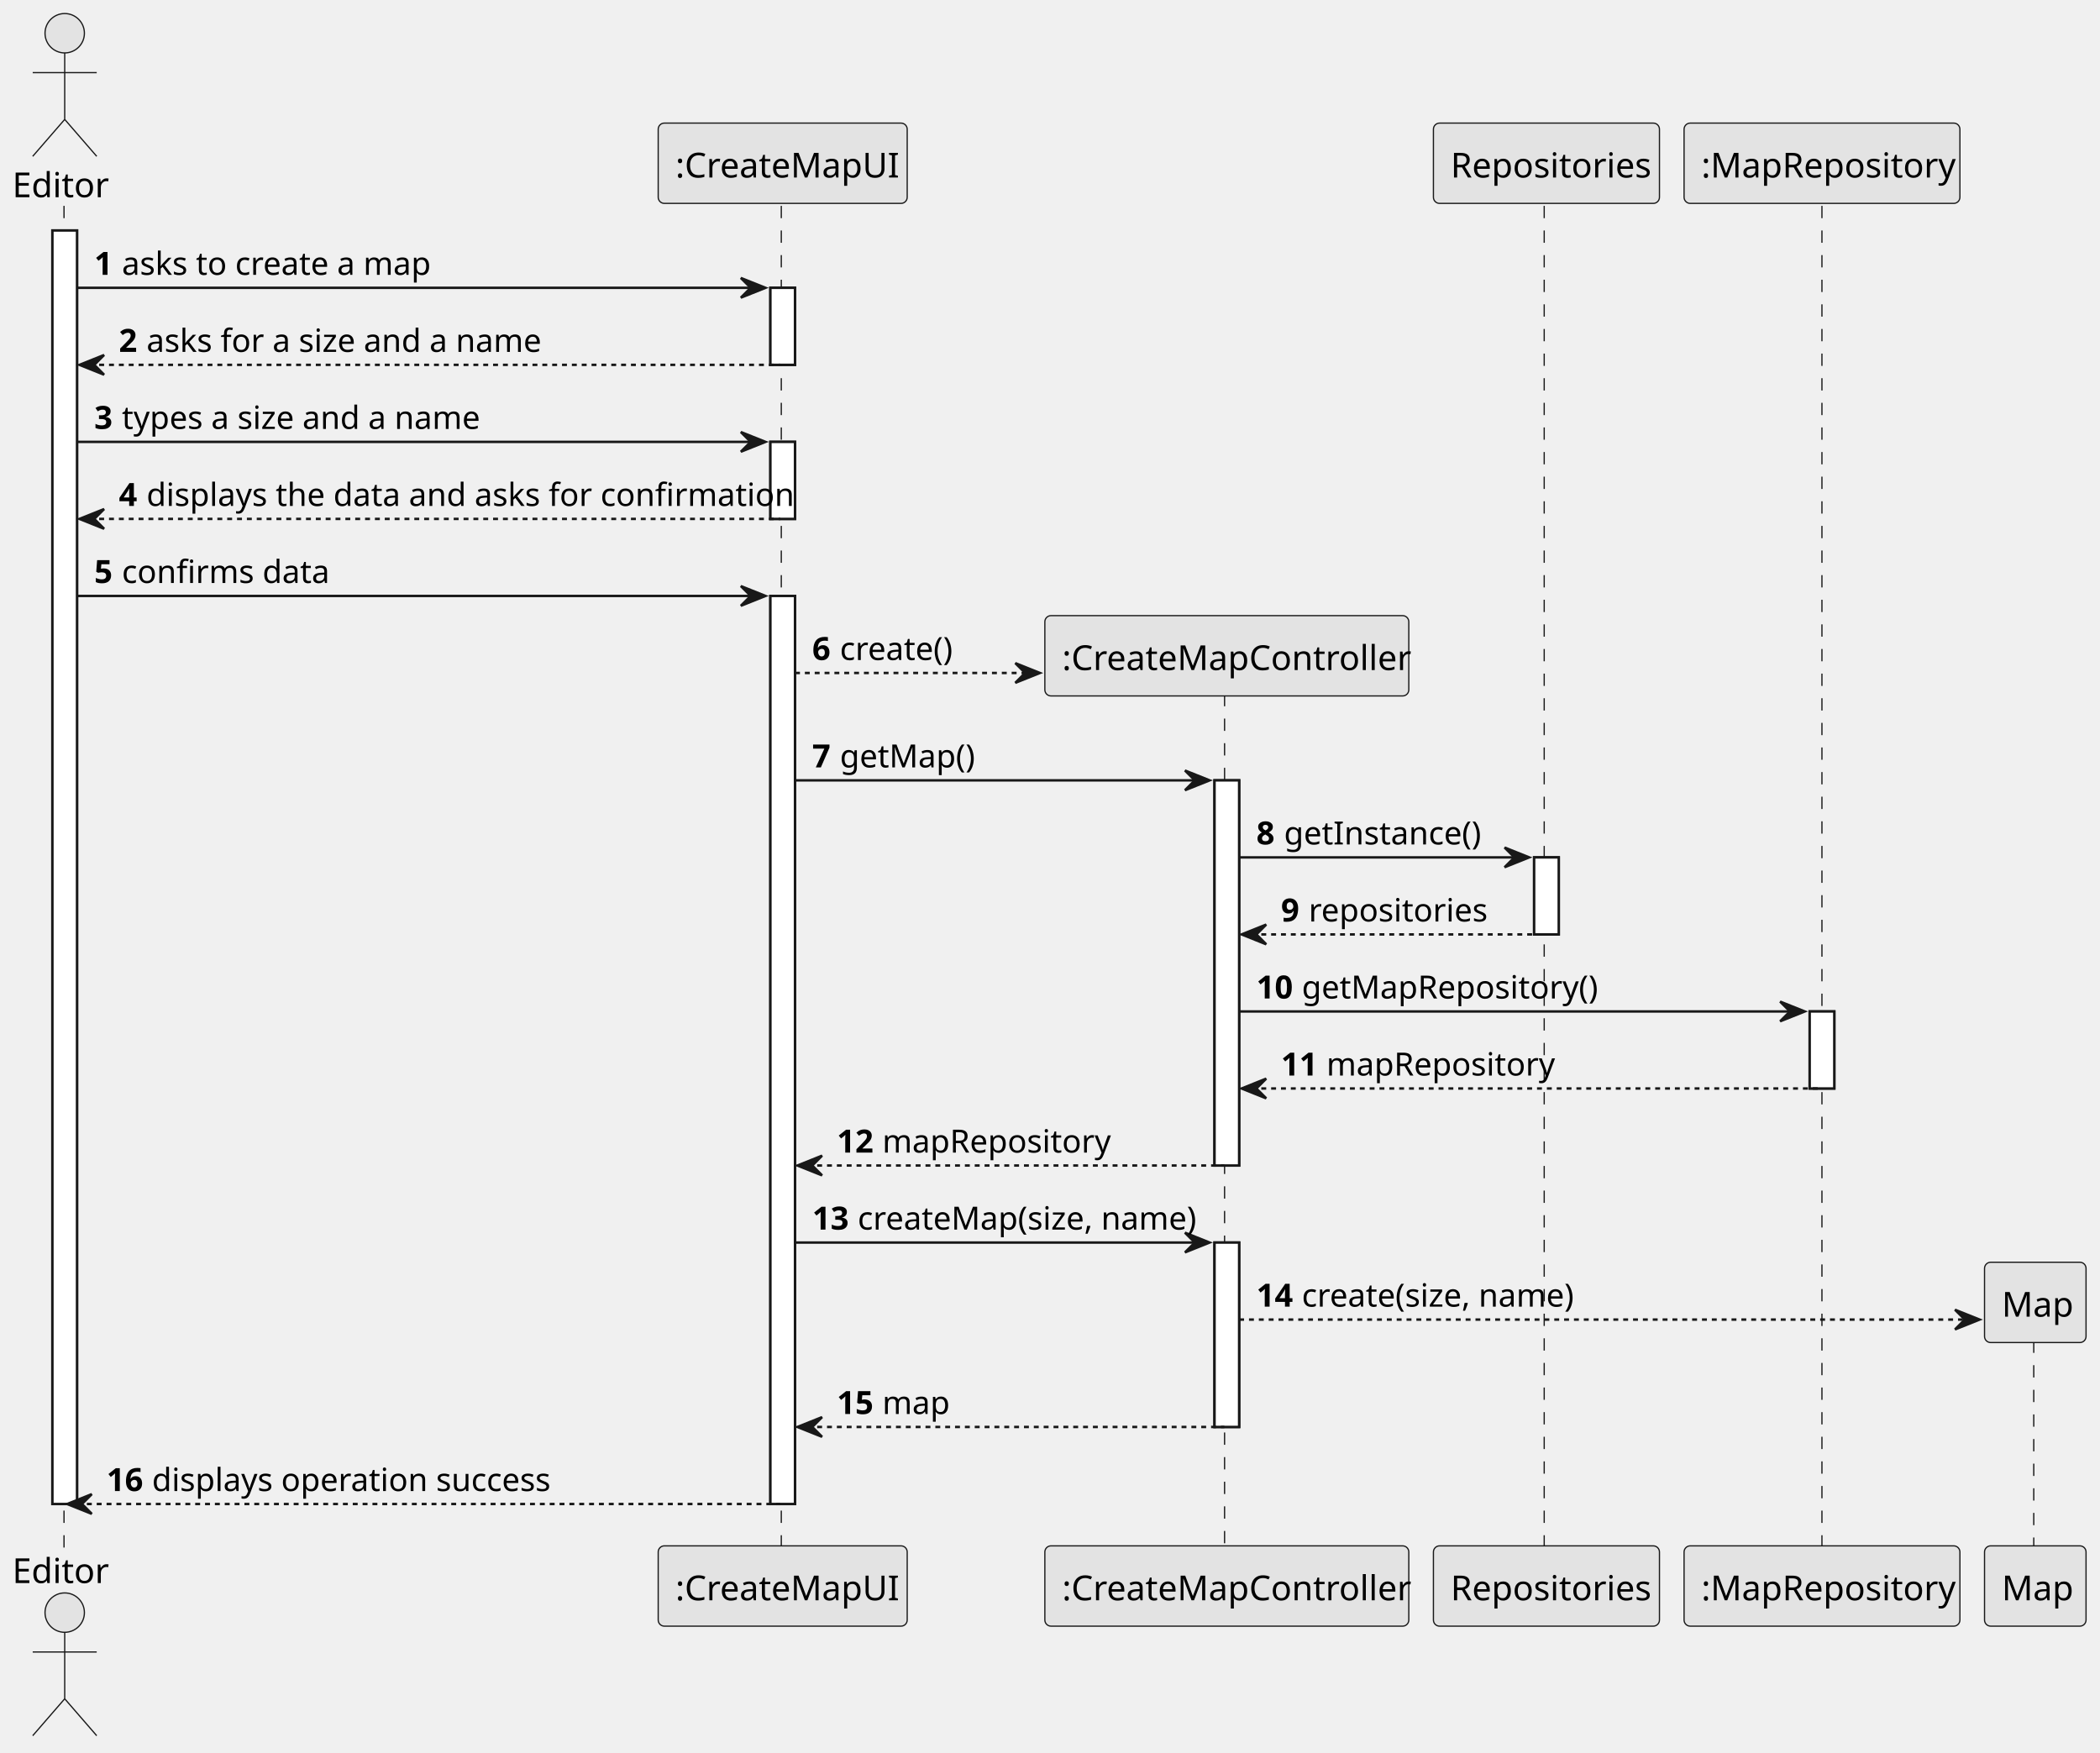
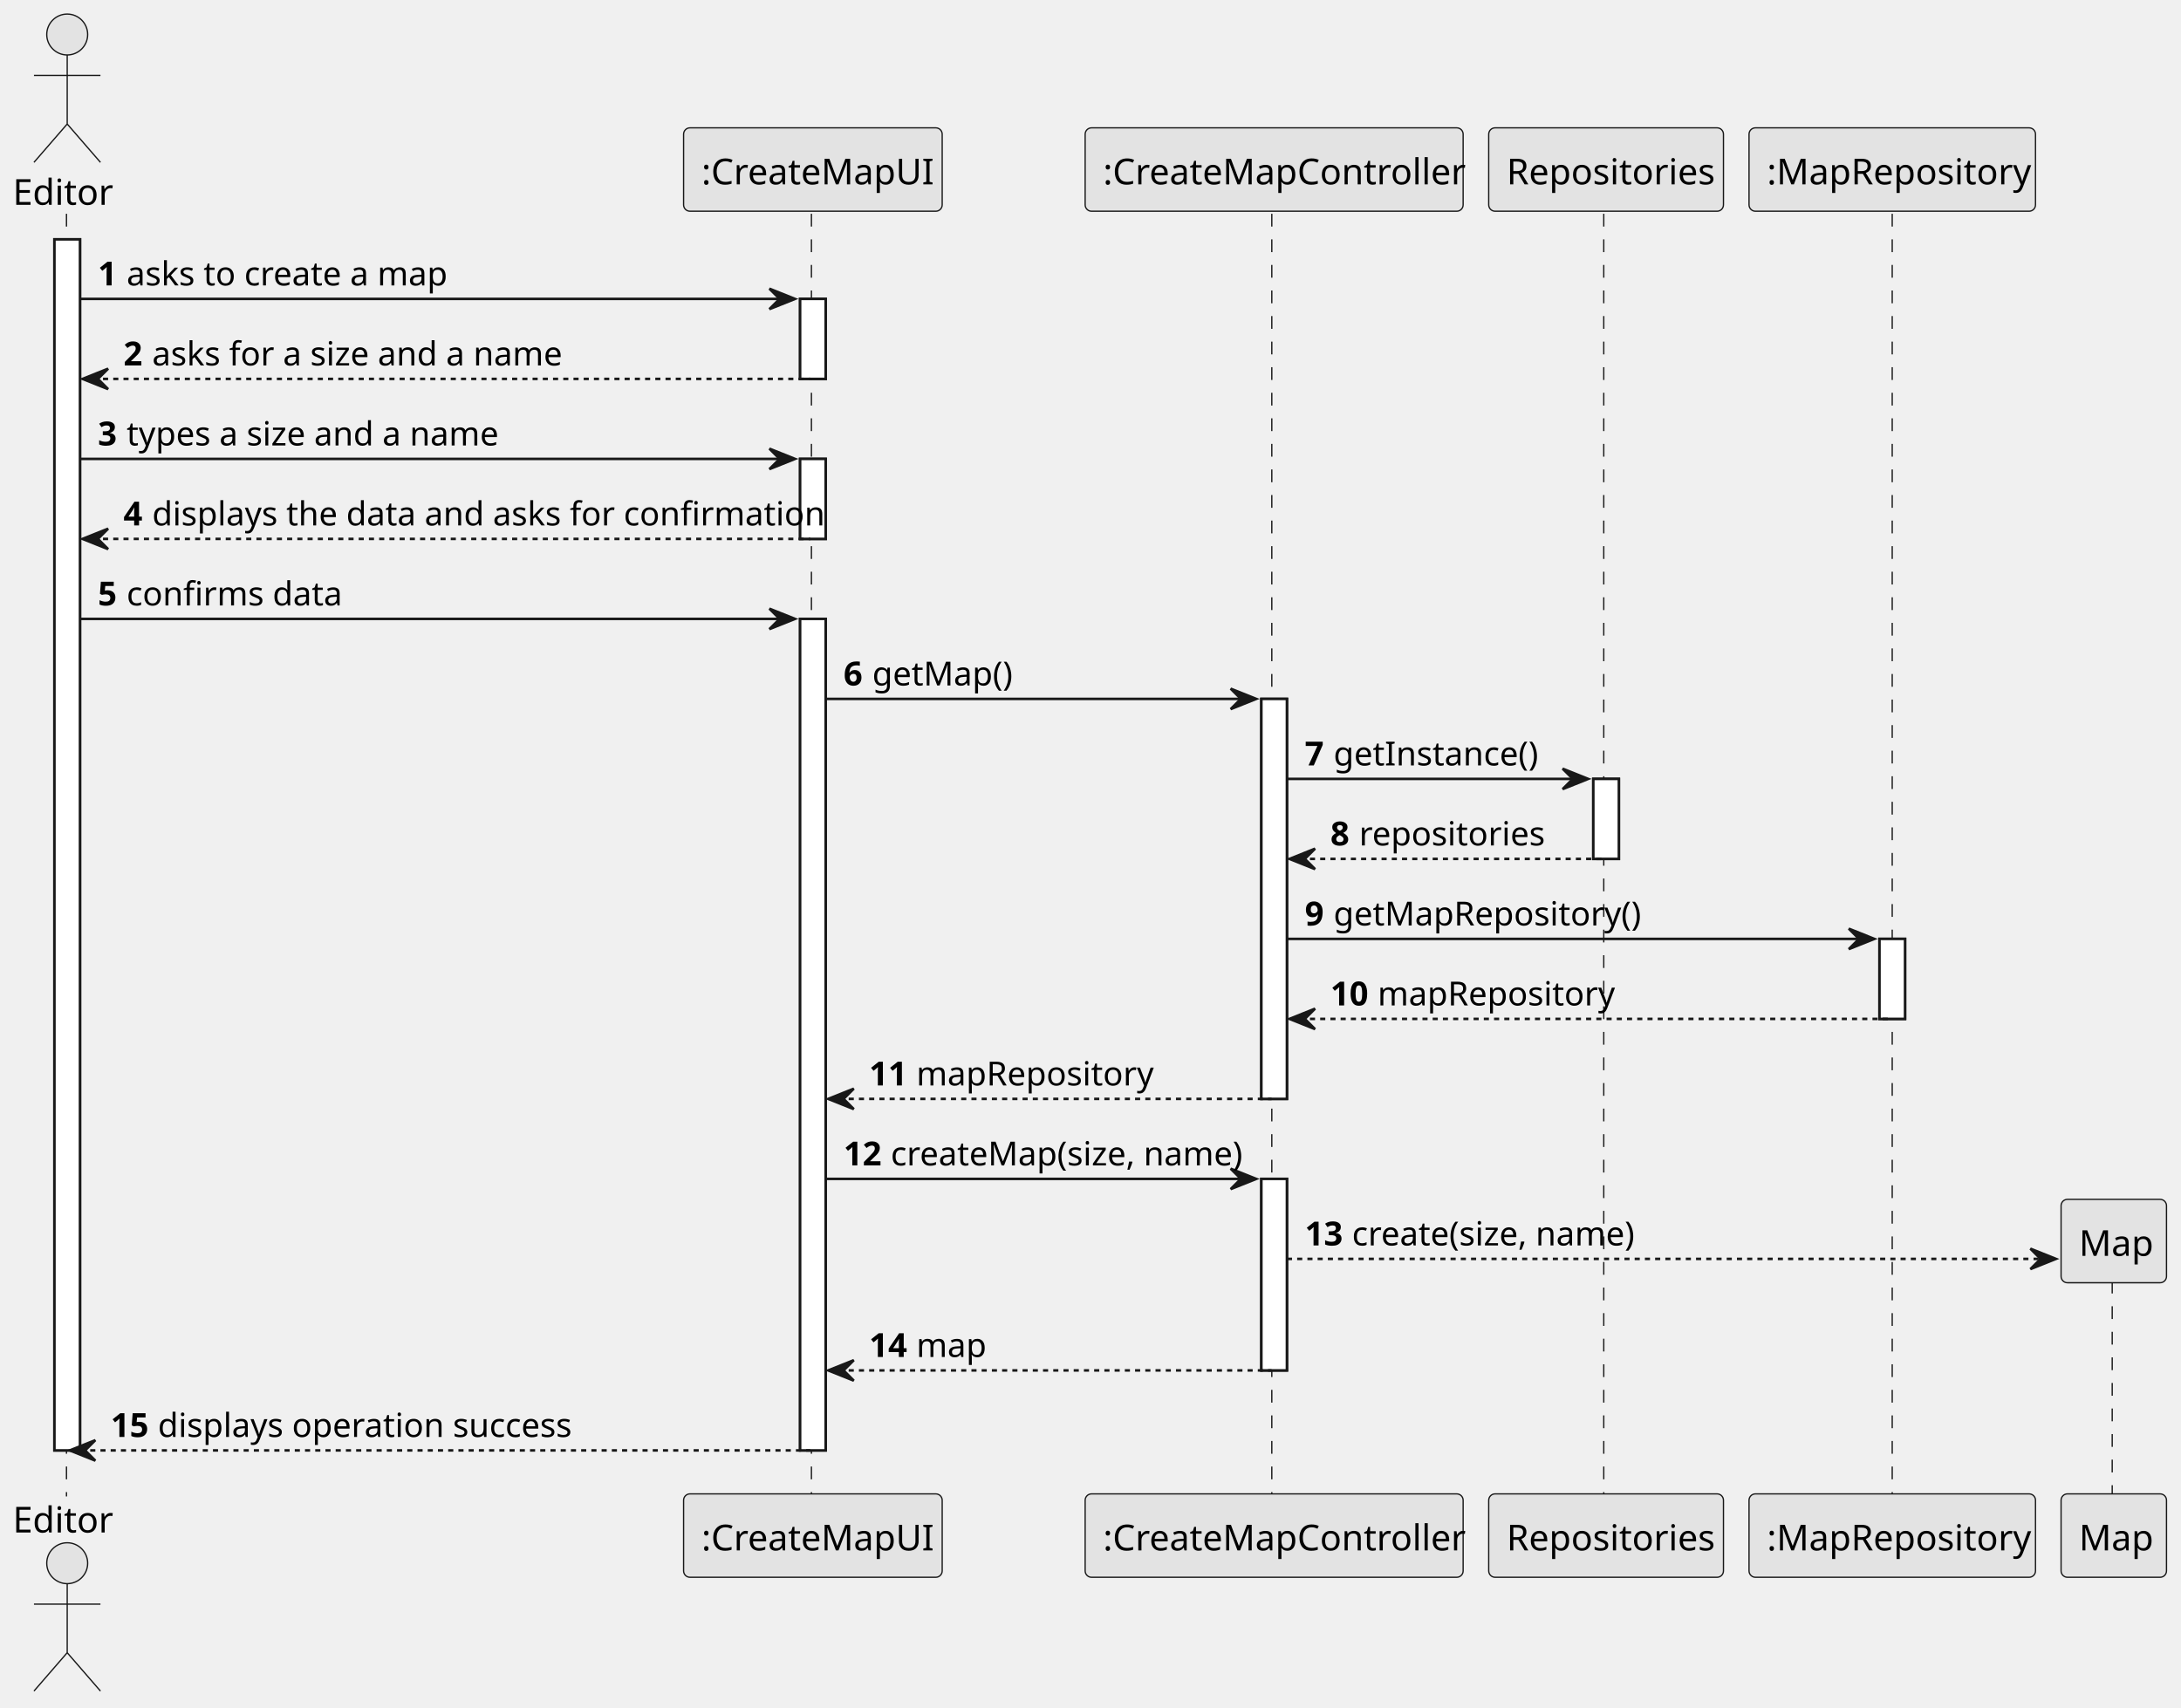
- <svg xmlns="http://www.w3.org/2000/svg" contentStyleType="text/css" height="712px" preserveAspectRatio="none" style="width:853px;height:712px;background:#FFFFFF;" version="1.1" viewBox="0 0 853 712" width="853px" zoomAndPan="magnify">
+ <svg xmlns="http://www.w3.org/2000/svg" contentStyleType="text/css" height="668px" preserveAspectRatio="none" style="width:853px;height:668px;background:#FFFFFF;" version="1.1" viewBox="0 0 853 668" width="853px" zoomAndPan="magnify">
  <defs />
  <g>
-     <rect fill="#FFFFFF" height="517.316" style="stroke:#181818;stroke-width:1.0;" width="10" x="21.286" y="93.621" />
+     <rect fill="#FFFFFF" height="473.695" style="stroke:#181818;stroke-width:1.0;" width="10" x="21.286" y="93.621" />
    <rect fill="#FFFFFF" height="31.291" style="stroke:#181818;stroke-width:1.0;" width="10" x="312.926" y="116.912" />
    <rect fill="#FFFFFF" height="31.291" style="stroke:#181818;stroke-width:1.0;" width="10" x="312.926" y="179.494" />
-     <rect fill="#FFFFFF" height="368.861" style="stroke:#181818;stroke-width:1.0;" width="10" x="312.926" y="242.076" />
-     <rect fill="#FFFFFF" height="156.455" style="stroke:#181818;stroke-width:1.0;" width="10" x="493.325" y="316.988" />
-     <rect fill="#FFFFFF" height="74.912" style="stroke:#181818;stroke-width:1.0;" width="10" x="493.325" y="504.734" />
-     <rect fill="#FFFFFF" height="31.291" style="stroke:#181818;stroke-width:1.0;" width="10" x="623.148" y="348.279" />
-     <rect fill="#FFFFFF" height="31.291" style="stroke:#181818;stroke-width:1.0;" width="10" x="735.076" y="410.861" />
-     <line style="stroke:#181818;stroke-width:0.5;stroke-dasharray:5.0,5.0;" x1="26" x2="26" y1="83.621" y2="628.938" />
-     <line style="stroke:#181818;stroke-width:0.5;stroke-dasharray:5.0,5.0;" x1="317.353" x2="317.353" y1="83.621" y2="628.938" />
-     <line style="stroke:#181818;stroke-width:0.5;stroke-dasharray:5.0,5.0;" x1="497.408" x2="497.408" y1="281.887" y2="628.938" />
-     <line style="stroke:#181818;stroke-width:0.5;stroke-dasharray:5.0,5.0;" x1="627.242" x2="627.242" y1="83.621" y2="628.938" />
-     <line style="stroke:#181818;stroke-width:0.5;stroke-dasharray:5.0,5.0;" x1="740.055" x2="740.055" y1="83.621" y2="628.938" />
-     <line style="stroke:#181818;stroke-width:0.5;stroke-dasharray:5.0,5.0;" x1="826.096" x2="826.096" y1="544.545" y2="628.938" />
+     <rect fill="#FFFFFF" height="325.24" style="stroke:#181818;stroke-width:1.0;" width="10" x="312.926" y="242.076" />
+     <rect fill="#FFFFFF" height="156.455" style="stroke:#181818;stroke-width:1.0;" width="10" x="493.325" y="273.367" />
+     <rect fill="#FFFFFF" height="74.912" style="stroke:#181818;stroke-width:1.0;" width="10" x="493.325" y="461.113" />
+     <rect fill="#FFFFFF" height="31.291" style="stroke:#181818;stroke-width:1.0;" width="10" x="623.148" y="304.658" />
+     <rect fill="#FFFFFF" height="31.291" style="stroke:#181818;stroke-width:1.0;" width="10" x="735.076" y="367.24" />
+     <line style="stroke:#181818;stroke-width:0.5;stroke-dasharray:5.0,5.0;" x1="26" x2="26" y1="83.621" y2="585.316" />
+     <line style="stroke:#181818;stroke-width:0.5;stroke-dasharray:5.0,5.0;" x1="317.353" x2="317.353" y1="83.621" y2="585.316" />
+     <line style="stroke:#181818;stroke-width:0.5;stroke-dasharray:5.0,5.0;" x1="497.408" x2="497.408" y1="83.621" y2="585.316" />
+     <line style="stroke:#181818;stroke-width:0.5;stroke-dasharray:5.0,5.0;" x1="627.242" x2="627.242" y1="83.621" y2="585.316" />
+     <line style="stroke:#181818;stroke-width:0.5;stroke-dasharray:5.0,5.0;" x1="740.055" x2="740.055" y1="83.621" y2="585.316" />
+     <line style="stroke:#181818;stroke-width:0.5;stroke-dasharray:5.0,5.0;" x1="826.096" x2="826.096" y1="500.924" y2="585.316" />
    <text fill="#000000" font-family="sans-serif" font-size="14" lengthAdjust="spacing" textLength="36.572" x="5" y="80.107">Editor</text>
    <ellipse cx="26.286" cy="13.5" fill="#E3E3E3" rx="8" ry="8" style="stroke:#181818;stroke-width:0.5;" />
    <path d="M26.286,21.5 L26.286,48.5 M13.286,29.5 L39.286,29.5 M26.286,48.5 L13.286,63.5 M26.286,48.5 L39.286,63.5 " fill="none" style="stroke:#181818;stroke-width:0.5;" />
-     <text fill="#000000" font-family="sans-serif" font-size="14" lengthAdjust="spacing" textLength="36.572" x="5" y="643.045">Editor</text>
-     <ellipse cx="26.286" cy="655.059" fill="#E3E3E3" rx="8" ry="8" style="stroke:#181818;stroke-width:0.5;" />
-     <path d="M26.286,663.059 L26.286,690.059 M13.286,671.059 L39.286,671.059 M26.286,690.059 L13.286,705.059 M26.286,690.059 L39.286,705.059 " fill="none" style="stroke:#181818;stroke-width:0.5;" />
+     <text fill="#000000" font-family="sans-serif" font-size="14" lengthAdjust="spacing" textLength="36.572" x="5" y="599.424">Editor</text>
+     <ellipse cx="26.286" cy="611.438" fill="#E3E3E3" rx="8" ry="8" style="stroke:#181818;stroke-width:0.5;" />
+     <path d="M26.286,619.438 L26.286,646.438 M13.286,627.438 L39.286,627.438 M26.286,646.438 L13.286,661.438 M26.286,646.438 L39.286,661.438 " fill="none" style="stroke:#181818;stroke-width:0.5;" />
    <rect fill="#E3E3E3" height="32.621" rx="2.5" ry="2.5" style="stroke:#181818;stroke-width:0.5;" width="101.144" x="267.353" y="50" />
    <text fill="#000000" font-family="sans-serif" font-size="14" lengthAdjust="spacing" textLength="87.144" x="274.353" y="72.107">:CreateMapUI</text>
-     <rect fill="#E3E3E3" height="32.621" rx="2.5" ry="2.5" style="stroke:#181818;stroke-width:0.5;" width="101.144" x="267.353" y="627.938" />
-     <text fill="#000000" font-family="sans-serif" font-size="14" lengthAdjust="spacing" textLength="87.144" x="274.353" y="650.045">:CreateMapUI</text>
-     <rect fill="#E3E3E3" height="32.621" rx="2.5" ry="2.5" style="stroke:#181818;stroke-width:0.5;" width="147.834" x="424.408" y="627.938" />
-     <text fill="#000000" font-family="sans-serif" font-size="14" lengthAdjust="spacing" textLength="133.834" x="431.408" y="650.045">:CreateMapController</text>
+     <rect fill="#E3E3E3" height="32.621" rx="2.5" ry="2.5" style="stroke:#181818;stroke-width:0.5;" width="101.144" x="267.353" y="584.316" />
+     <text fill="#000000" font-family="sans-serif" font-size="14" lengthAdjust="spacing" textLength="87.144" x="274.353" y="606.424">:CreateMapUI</text>
+     <rect fill="#E3E3E3" height="32.621" rx="2.5" ry="2.5" style="stroke:#181818;stroke-width:0.5;" width="147.834" x="424.408" y="50" />
+     <text fill="#000000" font-family="sans-serif" font-size="14" lengthAdjust="spacing" textLength="133.834" x="431.408" y="72.107">:CreateMapController</text>
+     <rect fill="#E3E3E3" height="32.621" rx="2.5" ry="2.5" style="stroke:#181818;stroke-width:0.5;" width="147.834" x="424.408" y="584.316" />
+     <text fill="#000000" font-family="sans-serif" font-size="14" lengthAdjust="spacing" textLength="133.834" x="431.408" y="606.424">:CreateMapController</text>
    <rect fill="#E3E3E3" height="32.621" rx="2.5" ry="2.5" style="stroke:#181818;stroke-width:0.5;" width="91.814" x="582.242" y="50" />
    <text fill="#000000" font-family="sans-serif" font-size="14" lengthAdjust="spacing" textLength="77.814" x="589.242" y="72.107">Repositories</text>
-     <rect fill="#E3E3E3" height="32.621" rx="2.5" ry="2.5" style="stroke:#181818;stroke-width:0.5;" width="91.814" x="582.242" y="627.938" />
-     <text fill="#000000" font-family="sans-serif" font-size="14" lengthAdjust="spacing" textLength="77.814" x="589.242" y="650.045">Repositories</text>
+     <rect fill="#E3E3E3" height="32.621" rx="2.5" ry="2.5" style="stroke:#181818;stroke-width:0.5;" width="91.814" x="582.242" y="584.316" />
+     <text fill="#000000" font-family="sans-serif" font-size="14" lengthAdjust="spacing" textLength="77.814" x="589.242" y="606.424">Repositories</text>
    <rect fill="#E3E3E3" height="32.621" rx="2.5" ry="2.5" style="stroke:#181818;stroke-width:0.5;" width="112.041" x="684.055" y="50" />
    <text fill="#000000" font-family="sans-serif" font-size="14" lengthAdjust="spacing" textLength="98.041" x="691.055" y="72.107">:MapRepository</text>
-     <rect fill="#E3E3E3" height="32.621" rx="2.5" ry="2.5" style="stroke:#181818;stroke-width:0.5;" width="112.041" x="684.055" y="627.938" />
-     <text fill="#000000" font-family="sans-serif" font-size="14" lengthAdjust="spacing" textLength="98.041" x="691.055" y="650.045">:MapRepository</text>
-     <rect fill="#E3E3E3" height="32.621" rx="2.5" ry="2.5" style="stroke:#181818;stroke-width:0.5;" width="41.234" x="806.096" y="627.938" />
-     <text fill="#000000" font-family="sans-serif" font-size="14" lengthAdjust="spacing" textLength="27.234" x="813.096" y="650.045">Map</text>
-     <rect fill="#FFFFFF" height="517.316" style="stroke:#181818;stroke-width:1.0;" width="10" x="21.286" y="93.621" />
+     <rect fill="#E3E3E3" height="32.621" rx="2.5" ry="2.5" style="stroke:#181818;stroke-width:0.5;" width="112.041" x="684.055" y="584.316" />
+     <text fill="#000000" font-family="sans-serif" font-size="14" lengthAdjust="spacing" textLength="98.041" x="691.055" y="606.424">:MapRepository</text>
+     <rect fill="#E3E3E3" height="32.621" rx="2.5" ry="2.5" style="stroke:#181818;stroke-width:0.5;" width="41.234" x="806.096" y="584.316" />
+     <text fill="#000000" font-family="sans-serif" font-size="14" lengthAdjust="spacing" textLength="27.234" x="813.096" y="606.424">Map</text>
+     <rect fill="#FFFFFF" height="473.695" style="stroke:#181818;stroke-width:1.0;" width="10" x="21.286" y="93.621" />
    <rect fill="#FFFFFF" height="31.291" style="stroke:#181818;stroke-width:1.0;" width="10" x="312.926" y="116.912" />
    <rect fill="#FFFFFF" height="31.291" style="stroke:#181818;stroke-width:1.0;" width="10" x="312.926" y="179.494" />
-     <rect fill="#FFFFFF" height="368.861" style="stroke:#181818;stroke-width:1.0;" width="10" x="312.926" y="242.076" />
-     <rect fill="#FFFFFF" height="156.455" style="stroke:#181818;stroke-width:1.0;" width="10" x="493.325" y="316.988" />
-     <rect fill="#FFFFFF" height="74.912" style="stroke:#181818;stroke-width:1.0;" width="10" x="493.325" y="504.734" />
-     <rect fill="#FFFFFF" height="31.291" style="stroke:#181818;stroke-width:1.0;" width="10" x="623.148" y="348.279" />
-     <rect fill="#FFFFFF" height="31.291" style="stroke:#181818;stroke-width:1.0;" width="10" x="735.076" y="410.861" />
+     <rect fill="#FFFFFF" height="325.24" style="stroke:#181818;stroke-width:1.0;" width="10" x="312.926" y="242.076" />
+     <rect fill="#FFFFFF" height="156.455" style="stroke:#181818;stroke-width:1.0;" width="10" x="493.325" y="273.367" />
+     <rect fill="#FFFFFF" height="74.912" style="stroke:#181818;stroke-width:1.0;" width="10" x="493.325" y="461.113" />
+     <rect fill="#FFFFFF" height="31.291" style="stroke:#181818;stroke-width:1.0;" width="10" x="623.148" y="304.658" />
+     <rect fill="#FFFFFF" height="31.291" style="stroke:#181818;stroke-width:1.0;" width="10" x="735.076" y="367.24" />
    <polygon fill="#181818" points="300.926,112.912,310.926,116.912,300.926,120.912,304.926,116.912" style="stroke:#181818;stroke-width:1.0;" />
    <line style="stroke:#181818;stroke-width:1.0;" x1="31.286" x2="306.926" y1="116.912" y2="116.912" />
    <text fill="#000000" font-family="sans-serif" font-size="13" font-weight="bold" lengthAdjust="spacing" textLength="7.23" x="38.286" y="111.649">1</text>
    <text fill="#000000" font-family="sans-serif" font-size="13" lengthAdjust="spacing" textLength="120.669" x="49.516" y="111.649">asks to create a map</text>
    <polygon fill="#181818" points="42.286,144.203,32.286,148.203,42.286,152.203,38.286,148.203" style="stroke:#181818;stroke-width:1.0;" />
    <line style="stroke:#181818;stroke-width:1.0;stroke-dasharray:2.0,2.0;" x1="36.286" x2="316.926" y1="148.203" y2="148.203" />
    <text fill="#000000" font-family="sans-serif" font-size="13" font-weight="bold" lengthAdjust="spacing" textLength="7.23" x="48.286" y="142.94">2</text>
    <text fill="#000000" font-family="sans-serif" font-size="13" lengthAdjust="spacing" textLength="155.359" x="59.516" y="142.94">asks for a size and a name</text>
    <polygon fill="#181818" points="300.926,175.494,310.926,179.494,300.926,183.494,304.926,179.494" style="stroke:#181818;stroke-width:1.0;" />
    <line style="stroke:#181818;stroke-width:1.0;" x1="31.286" x2="306.926" y1="179.494" y2="179.494" />
    <text fill="#000000" font-family="sans-serif" font-size="13" font-weight="bold" lengthAdjust="spacing" textLength="7.23" x="38.286" y="174.231">3</text>
    <text fill="#000000" font-family="sans-serif" font-size="13" lengthAdjust="spacing" textLength="140.918" x="49.516" y="174.231">types a size and a name</text>
    <polygon fill="#181818" points="42.286,206.785,32.286,210.785,42.286,214.785,38.286,210.785" style="stroke:#181818;stroke-width:1.0;" />
    <line style="stroke:#181818;stroke-width:1.0;stroke-dasharray:2.0,2.0;" x1="36.286" x2="316.926" y1="210.785" y2="210.785" />
    <text fill="#000000" font-family="sans-serif" font-size="13" font-weight="bold" lengthAdjust="spacing" textLength="7.23" x="48.286" y="205.523">4</text>
    <text fill="#000000" font-family="sans-serif" font-size="13" lengthAdjust="spacing" textLength="246.41" x="59.516" y="205.523">displays the data and asks for confirmation</text>
    <polygon fill="#181818" points="300.926,238.076,310.926,242.076,300.926,246.076,304.926,242.076" style="stroke:#181818;stroke-width:1.0;" />
    <line style="stroke:#181818;stroke-width:1.0;" x1="31.286" x2="306.926" y1="242.076" y2="242.076" />
    <text fill="#000000" font-family="sans-serif" font-size="13" font-weight="bold" lengthAdjust="spacing" textLength="7.23" x="38.286" y="236.814">5</text>
    <text fill="#000000" font-family="sans-serif" font-size="13" lengthAdjust="spacing" textLength="78.032" x="49.516" y="236.814">confirms data</text>
-     <polygon fill="#181818" points="412.408,269.367,422.408,273.367,412.408,277.367,416.408,273.367" style="stroke:#181818;stroke-width:1.0;" />
-     <line style="stroke:#181818;stroke-width:1.0;stroke-dasharray:2.0,2.0;" x1="322.926" x2="418.408" y1="273.367" y2="273.367" />
+     <polygon fill="#181818" points="481.325,269.367,491.325,273.367,481.325,277.367,485.325,273.367" style="stroke:#181818;stroke-width:1.0;" />
+     <line style="stroke:#181818;stroke-width:1.0;" x1="322.926" x2="487.325" y1="273.367" y2="273.367" />
    <text fill="#000000" font-family="sans-serif" font-size="13" font-weight="bold" lengthAdjust="spacing" textLength="7.23" x="329.926" y="268.104">6</text>
-     <text fill="#000000" font-family="sans-serif" font-size="13" lengthAdjust="spacing" textLength="44.789" x="341.156" y="268.104">create()</text>
-     <rect fill="#E3E3E3" height="32.621" rx="2.5" ry="2.5" style="stroke:#181818;stroke-width:0.5;" width="147.834" x="424.408" y="250.076" />
-     <text fill="#000000" font-family="sans-serif" font-size="14" lengthAdjust="spacing" textLength="133.834" x="431.408" y="272.184">:CreateMapController</text>
-     <polygon fill="#181818" points="481.325,312.988,491.325,316.988,481.325,320.988,485.325,316.988" style="stroke:#181818;stroke-width:1.0;" />
-     <line style="stroke:#181818;stroke-width:1.0;" x1="322.926" x2="487.325" y1="316.988" y2="316.988" />
-     <text fill="#000000" font-family="sans-serif" font-size="13" font-weight="bold" lengthAdjust="spacing" textLength="7.23" x="329.926" y="311.726">7</text>
-     <text fill="#000000" font-family="sans-serif" font-size="13" lengthAdjust="spacing" textLength="52.019" x="341.156" y="311.726">getMap()</text>
-     <polygon fill="#181818" points="611.148,344.279,621.148,348.279,611.148,352.279,615.148,348.279" style="stroke:#181818;stroke-width:1.0;" />
-     <line style="stroke:#181818;stroke-width:1.0;" x1="503.325" x2="617.148" y1="348.279" y2="348.279" />
-     <text fill="#000000" font-family="sans-serif" font-size="13" font-weight="bold" lengthAdjust="spacing" textLength="7.23" x="510.325" y="343.017">8</text>
-     <text fill="#000000" font-family="sans-serif" font-size="13" lengthAdjust="spacing" textLength="75.874" x="521.555" y="343.017">getInstance()</text>
-     <polygon fill="#181818" points="514.325,375.57,504.325,379.57,514.325,383.57,510.325,379.57" style="stroke:#181818;stroke-width:1.0;" />
-     <line style="stroke:#181818;stroke-width:1.0;stroke-dasharray:2.0,2.0;" x1="508.325" x2="627.148" y1="379.57" y2="379.57" />
-     <text fill="#000000" font-family="sans-serif" font-size="13" font-weight="bold" lengthAdjust="spacing" textLength="7.23" x="520.325" y="374.308">9</text>
-     <text fill="#000000" font-family="sans-serif" font-size="13" lengthAdjust="spacing" textLength="67.196" x="531.555" y="374.308">repositories</text>
-     <polygon fill="#181818" points="723.076,406.861,733.076,410.861,723.076,414.861,727.076,410.861" style="stroke:#181818;stroke-width:1.0;" />
-     <line style="stroke:#181818;stroke-width:1.0;" x1="503.325" x2="729.076" y1="410.861" y2="410.861" />
-     <text fill="#000000" font-family="sans-serif" font-size="13" font-weight="bold" lengthAdjust="spacing" textLength="14.46" x="510.325" y="405.599">10</text>
-     <text fill="#000000" font-family="sans-serif" font-size="13" lengthAdjust="spacing" textLength="114.156" x="528.785" y="405.599">getMapRepository()</text>
-     <polygon fill="#181818" points="514.325,438.152,504.325,442.152,514.325,446.152,510.325,442.152" style="stroke:#181818;stroke-width:1.0;" />
-     <line style="stroke:#181818;stroke-width:1.0;stroke-dasharray:2.0,2.0;" x1="508.325" x2="739.076" y1="442.152" y2="442.152" />
-     <text fill="#000000" font-family="sans-serif" font-size="13" font-weight="bold" lengthAdjust="spacing" textLength="14.46" x="520.325" y="436.89">11</text>
-     <text fill="#000000" font-family="sans-serif" font-size="13" lengthAdjust="spacing" textLength="87.426" x="538.785" y="436.89">mapRepository</text>
-     <polygon fill="#181818" points="333.926,469.443,323.926,473.443,333.926,477.443,329.926,473.443" style="stroke:#181818;stroke-width:1.0;" />
-     <line style="stroke:#181818;stroke-width:1.0;stroke-dasharray:2.0,2.0;" x1="327.926" x2="497.325" y1="473.443" y2="473.443" />
-     <text fill="#000000" font-family="sans-serif" font-size="13" font-weight="bold" lengthAdjust="spacing" textLength="14.46" x="339.926" y="468.181">12</text>
-     <text fill="#000000" font-family="sans-serif" font-size="13" lengthAdjust="spacing" textLength="87.426" x="358.386" y="468.181">mapRepository</text>
-     <polygon fill="#181818" points="481.325,500.734,491.325,504.734,481.325,508.734,485.325,504.734" style="stroke:#181818;stroke-width:1.0;" />
-     <line style="stroke:#181818;stroke-width:1.0;" x1="322.926" x2="487.325" y1="504.734" y2="504.734" />
-     <text fill="#000000" font-family="sans-serif" font-size="13" font-weight="bold" lengthAdjust="spacing" textLength="14.46" x="329.926" y="499.472">13</text>
-     <text fill="#000000" font-family="sans-serif" font-size="13" lengthAdjust="spacing" textLength="132.939" x="348.386" y="499.472">createMap(size, name)</text>
-     <polygon fill="#181818" points="794.096,532.025,804.096,536.025,794.096,540.025,798.096,536.025" style="stroke:#181818;stroke-width:1.0;" />
-     <line style="stroke:#181818;stroke-width:1.0;stroke-dasharray:2.0,2.0;" x1="503.325" x2="800.096" y1="536.025" y2="536.025" />
-     <text fill="#000000" font-family="sans-serif" font-size="13" font-weight="bold" lengthAdjust="spacing" textLength="14.46" x="510.325" y="530.763">14</text>
-     <text fill="#000000" font-family="sans-serif" font-size="13" lengthAdjust="spacing" textLength="107.65" x="528.785" y="530.763">create(size, name)</text>
-     <rect fill="#E3E3E3" height="32.621" rx="2.5" ry="2.5" style="stroke:#181818;stroke-width:0.5;" width="41.234" x="806.096" y="512.734" />
-     <text fill="#000000" font-family="sans-serif" font-size="14" lengthAdjust="spacing" textLength="27.234" x="813.096" y="534.842">Map</text>
-     <polygon fill="#181818" points="333.926,575.646,323.926,579.646,333.926,583.646,329.926,579.646" style="stroke:#181818;stroke-width:1.0;" />
-     <line style="stroke:#181818;stroke-width:1.0;stroke-dasharray:2.0,2.0;" x1="327.926" x2="497.325" y1="579.646" y2="579.646" />
-     <text fill="#000000" font-family="sans-serif" font-size="13" font-weight="bold" lengthAdjust="spacing" textLength="14.46" x="339.926" y="574.384">15</text>
-     <text fill="#000000" font-family="sans-serif" font-size="13" lengthAdjust="spacing" textLength="25.289" x="358.386" y="574.384">map</text>
-     <polygon fill="#181818" points="37.286,606.938,27.286,610.938,37.286,614.938,33.286,610.938" style="stroke:#181818;stroke-width:1.0;" />
-     <line style="stroke:#181818;stroke-width:1.0;stroke-dasharray:2.0,2.0;" x1="31.286" x2="316.926" y1="610.938" y2="610.938" />
-     <text fill="#000000" font-family="sans-serif" font-size="13" font-weight="bold" lengthAdjust="spacing" textLength="14.46" x="43.286" y="605.675">16</text>
-     <text fill="#000000" font-family="sans-serif" font-size="13" lengthAdjust="spacing" textLength="155.359" x="61.746" y="605.675">displays operation success</text>
+     <text fill="#000000" font-family="sans-serif" font-size="13" lengthAdjust="spacing" textLength="52.019" x="341.156" y="268.104">getMap()</text>
+     <polygon fill="#181818" points="611.148,300.658,621.148,304.658,611.148,308.658,615.148,304.658" style="stroke:#181818;stroke-width:1.0;" />
+     <line style="stroke:#181818;stroke-width:1.0;" x1="503.325" x2="617.148" y1="304.658" y2="304.658" />
+     <text fill="#000000" font-family="sans-serif" font-size="13" font-weight="bold" lengthAdjust="spacing" textLength="7.23" x="510.325" y="299.396">7</text>
+     <text fill="#000000" font-family="sans-serif" font-size="13" lengthAdjust="spacing" textLength="75.874" x="521.555" y="299.396">getInstance()</text>
+     <polygon fill="#181818" points="514.325,331.949,504.325,335.949,514.325,339.949,510.325,335.949" style="stroke:#181818;stroke-width:1.0;" />
+     <line style="stroke:#181818;stroke-width:1.0;stroke-dasharray:2.0,2.0;" x1="508.325" x2="627.148" y1="335.949" y2="335.949" />
+     <text fill="#000000" font-family="sans-serif" font-size="13" font-weight="bold" lengthAdjust="spacing" textLength="7.23" x="520.325" y="330.687">8</text>
+     <text fill="#000000" font-family="sans-serif" font-size="13" lengthAdjust="spacing" textLength="67.196" x="531.555" y="330.687">repositories</text>
+     <polygon fill="#181818" points="723.076,363.24,733.076,367.24,723.076,371.24,727.076,367.24" style="stroke:#181818;stroke-width:1.0;" />
+     <line style="stroke:#181818;stroke-width:1.0;" x1="503.325" x2="729.076" y1="367.24" y2="367.24" />
+     <text fill="#000000" font-family="sans-serif" font-size="13" font-weight="bold" lengthAdjust="spacing" textLength="7.23" x="510.325" y="361.978">9</text>
+     <text fill="#000000" font-family="sans-serif" font-size="13" lengthAdjust="spacing" textLength="114.156" x="521.555" y="361.978">getMapRepository()</text>
+     <polygon fill="#181818" points="514.325,394.531,504.325,398.531,514.325,402.531,510.325,398.531" style="stroke:#181818;stroke-width:1.0;" />
+     <line style="stroke:#181818;stroke-width:1.0;stroke-dasharray:2.0,2.0;" x1="508.325" x2="739.076" y1="398.531" y2="398.531" />
+     <text fill="#000000" font-family="sans-serif" font-size="13" font-weight="bold" lengthAdjust="spacing" textLength="14.46" x="520.325" y="393.269">10</text>
+     <text fill="#000000" font-family="sans-serif" font-size="13" lengthAdjust="spacing" textLength="87.426" x="538.785" y="393.269">mapRepository</text>
+     <polygon fill="#181818" points="333.926,425.822,323.926,429.822,333.926,433.822,329.926,429.822" style="stroke:#181818;stroke-width:1.0;" />
+     <line style="stroke:#181818;stroke-width:1.0;stroke-dasharray:2.0,2.0;" x1="327.926" x2="497.325" y1="429.822" y2="429.822" />
+     <text fill="#000000" font-family="sans-serif" font-size="13" font-weight="bold" lengthAdjust="spacing" textLength="14.46" x="339.926" y="424.56">11</text>
+     <text fill="#000000" font-family="sans-serif" font-size="13" lengthAdjust="spacing" textLength="87.426" x="358.386" y="424.56">mapRepository</text>
+     <polygon fill="#181818" points="481.325,457.113,491.325,461.113,481.325,465.113,485.325,461.113" style="stroke:#181818;stroke-width:1.0;" />
+     <line style="stroke:#181818;stroke-width:1.0;" x1="322.926" x2="487.325" y1="461.113" y2="461.113" />
+     <text fill="#000000" font-family="sans-serif" font-size="13" font-weight="bold" lengthAdjust="spacing" textLength="14.46" x="329.926" y="455.851">12</text>
+     <text fill="#000000" font-family="sans-serif" font-size="13" lengthAdjust="spacing" textLength="132.939" x="348.386" y="455.851">createMap(size, name)</text>
+     <polygon fill="#181818" points="794.096,488.404,804.096,492.404,794.096,496.404,798.096,492.404" style="stroke:#181818;stroke-width:1.0;" />
+     <line style="stroke:#181818;stroke-width:1.0;stroke-dasharray:2.0,2.0;" x1="503.325" x2="800.096" y1="492.404" y2="492.404" />
+     <text fill="#000000" font-family="sans-serif" font-size="13" font-weight="bold" lengthAdjust="spacing" textLength="14.46" x="510.325" y="487.142">13</text>
+     <text fill="#000000" font-family="sans-serif" font-size="13" lengthAdjust="spacing" textLength="107.65" x="528.785" y="487.142">create(size, name)</text>
+     <rect fill="#E3E3E3" height="32.621" rx="2.5" ry="2.5" style="stroke:#181818;stroke-width:0.5;" width="41.234" x="806.096" y="469.113" />
+     <text fill="#000000" font-family="sans-serif" font-size="14" lengthAdjust="spacing" textLength="27.234" x="813.096" y="491.221">Map</text>
+     <polygon fill="#181818" points="333.926,532.025,323.926,536.025,333.926,540.025,329.926,536.025" style="stroke:#181818;stroke-width:1.0;" />
+     <line style="stroke:#181818;stroke-width:1.0;stroke-dasharray:2.0,2.0;" x1="327.926" x2="497.325" y1="536.025" y2="536.025" />
+     <text fill="#000000" font-family="sans-serif" font-size="13" font-weight="bold" lengthAdjust="spacing" textLength="14.46" x="339.926" y="530.763">14</text>
+     <text fill="#000000" font-family="sans-serif" font-size="13" lengthAdjust="spacing" textLength="25.289" x="358.386" y="530.763">map</text>
+     <polygon fill="#181818" points="37.286,563.316,27.286,567.316,37.286,571.316,33.286,567.316" style="stroke:#181818;stroke-width:1.0;" />
+     <line style="stroke:#181818;stroke-width:1.0;stroke-dasharray:2.0,2.0;" x1="31.286" x2="316.926" y1="567.316" y2="567.316" />
+     <text fill="#000000" font-family="sans-serif" font-size="13" font-weight="bold" lengthAdjust="spacing" textLength="14.46" x="43.286" y="562.054">15</text>
+     <text fill="#000000" font-family="sans-serif" font-size="13" lengthAdjust="spacing" textLength="155.359" x="61.746" y="562.054">displays operation success</text>
  </g>
</svg>
